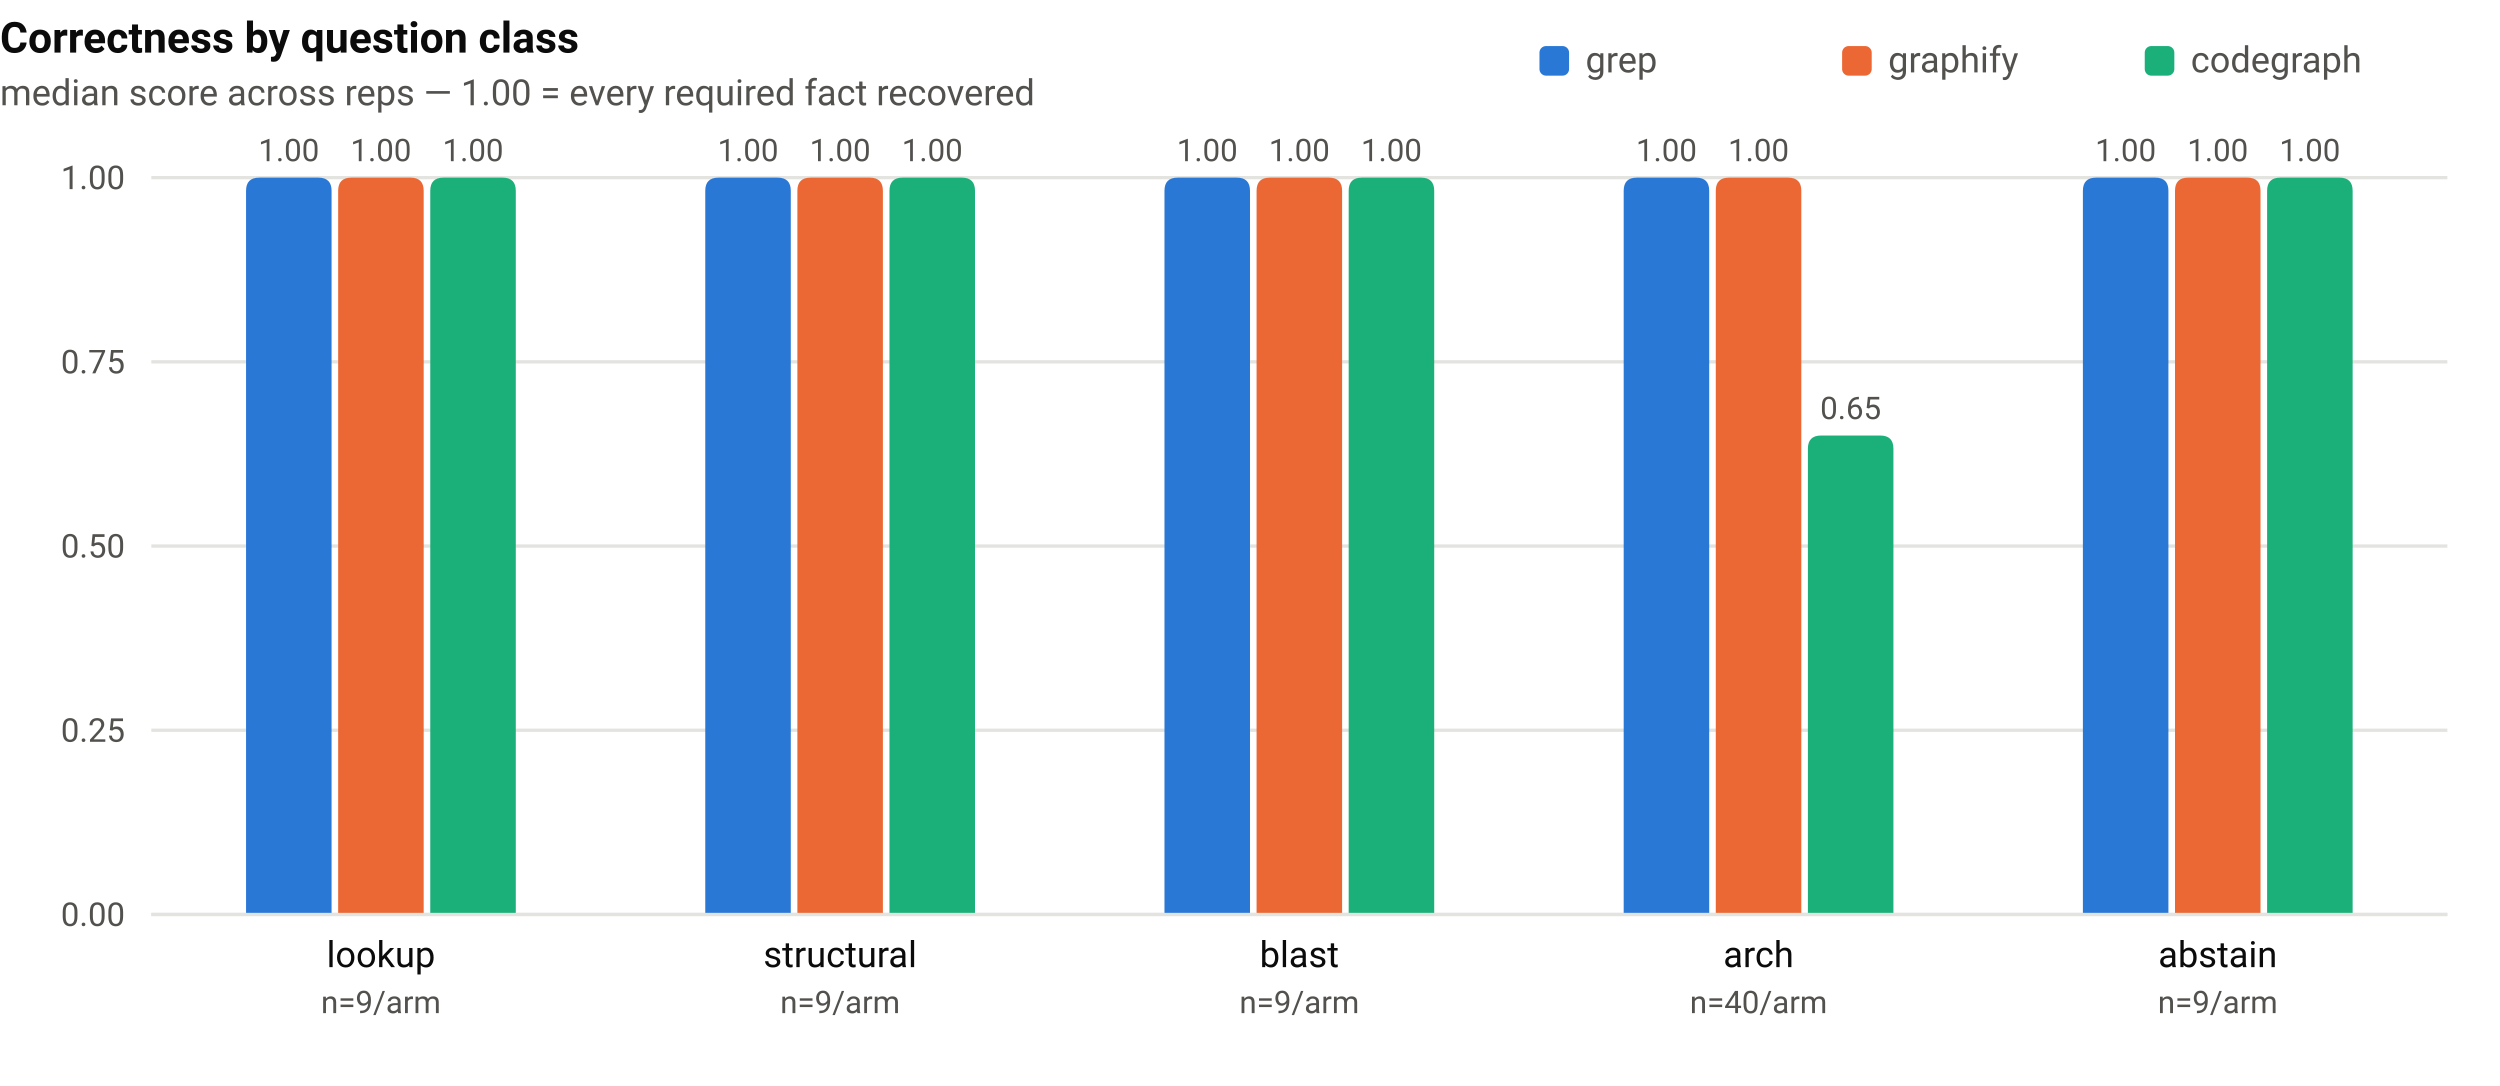
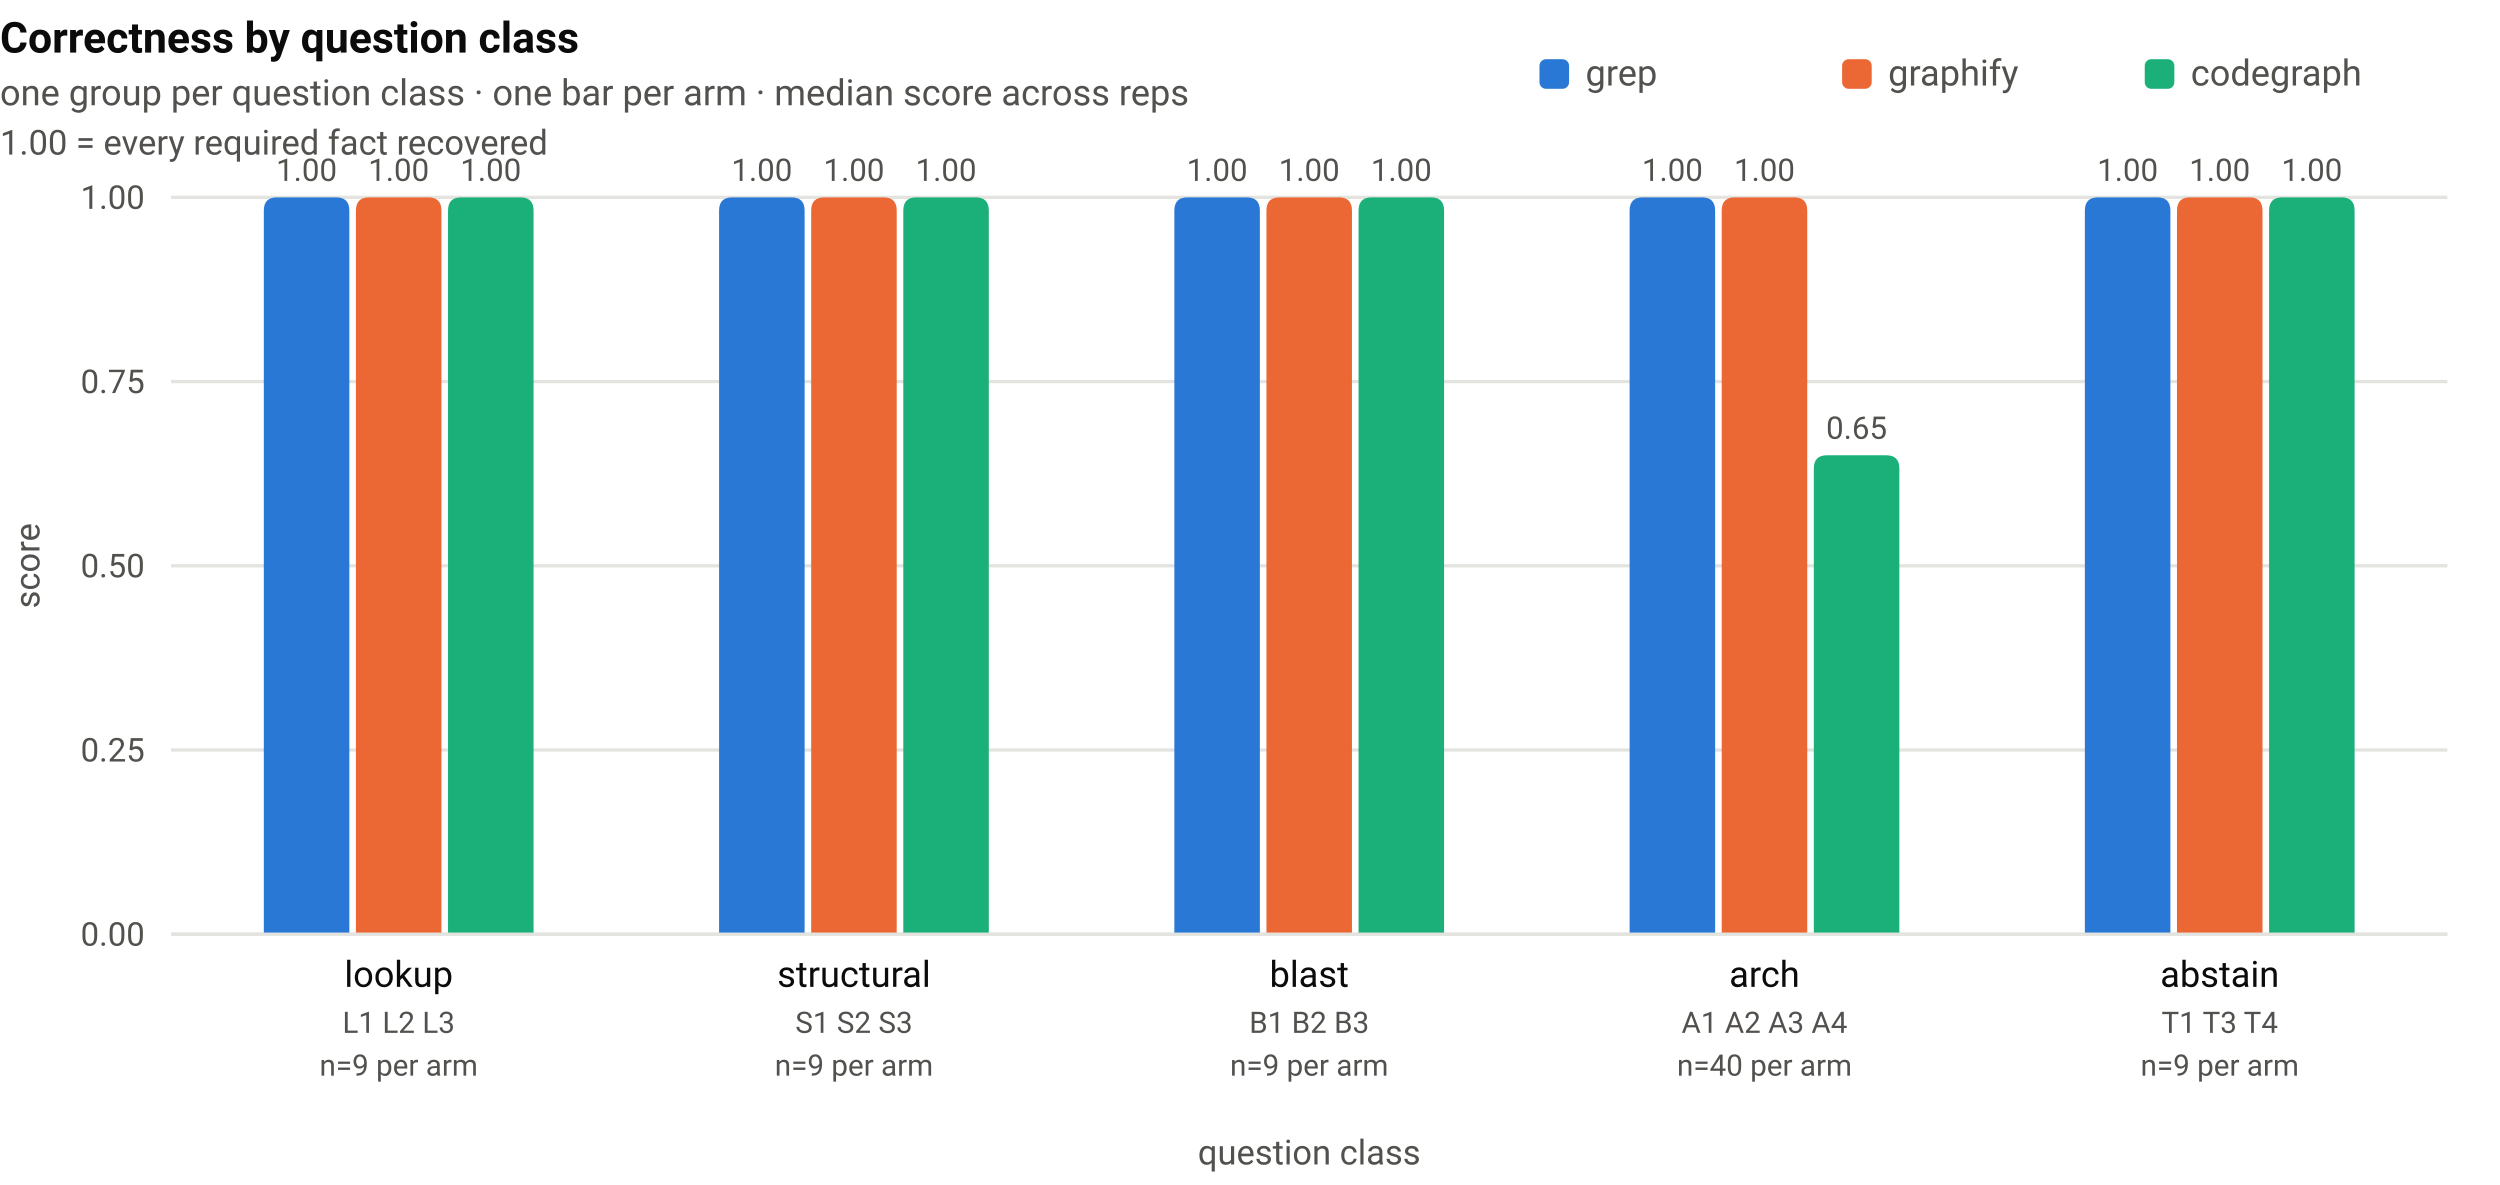
- <svg xmlns="http://www.w3.org/2000/svg" width="760" height="330" viewBox="0 0 760 330" font-family="system-ui,-apple-system,Segoe UI,Roboto,sans-serif" role="img">
+ <svg xmlns="http://www.w3.org/2000/svg" width="760" height="360" viewBox="0 0 760 360" font-family="system-ui,-apple-system,Segoe UI,Roboto,sans-serif" role="img">
  <text x="0" y="16" font-size="13" font-weight="600" fill="#0b0b0b">Correctness by question class</text>
-   <text x="0" y="32" font-size="11" fill="#52514e">median score across reps — 1.00 = every required fact recovered</text>
-   <rect x="468" y="14" width="9" height="9" rx="2" fill="#2a78d6" />
-   <text x="482" y="22" font-size="11" fill="#52514e">grep</text>
-   <rect x="560" y="14" width="9" height="9" rx="2" fill="#eb6834" />
-   <text x="574" y="22" font-size="11" fill="#52514e">graphify</text>
-   <rect x="652" y="14" width="9" height="9" rx="2" fill="#1baf7a" />
-   <text x="666" y="22" font-size="11" fill="#52514e">codegraph</text>
-   <line x1="46" y1="278" x2="744" y2="278" stroke="#e3e3e0" stroke-width="1" />
-   <text x="38" y="281.5" font-size="10" fill="#52514e" text-anchor="end">0.00</text>
-   <line x1="46" y1="222" x2="744" y2="222" stroke="#e3e3e0" stroke-width="1" />
-   <text x="38" y="225.5" font-size="10" fill="#52514e" text-anchor="end">0.25</text>
-   <line x1="46" y1="166" x2="744" y2="166" stroke="#e3e3e0" stroke-width="1" />
-   <text x="38" y="169.5" font-size="10" fill="#52514e" text-anchor="end">0.50</text>
-   <line x1="46" y1="110" x2="744" y2="110" stroke="#e3e3e0" stroke-width="1" />
-   <text x="38" y="113.5" font-size="10" fill="#52514e" text-anchor="end">0.75</text>
-   <line x1="46" y1="54" x2="744" y2="54" stroke="#e3e3e0" stroke-width="1" />
-   <text x="38" y="57.5" font-size="10" fill="#52514e" text-anchor="end">1.00</text>
-   <path d="M74.8 278 L74.8 58 Q74.8 54 78.8 54 L96.8 54 Q100.8 54 100.8 58 L100.8 278 Z" fill="#2a78d6" />
-   <text x="87.8" y="49" font-size="9.5" fill="#52514e" text-anchor="middle">1.00</text>
-   <path d="M102.8 278 L102.8 58 Q102.8 54 106.8 54 L124.8 54 Q128.8 54 128.8 58 L128.8 278 Z" fill="#eb6834" />
-   <text x="115.8" y="49" font-size="9.5" fill="#52514e" text-anchor="middle">1.00</text>
-   <path d="M130.8 278 L130.8 58 Q130.8 54 134.8 54 L152.8 54 Q156.8 54 156.8 58 L156.8 278 Z" fill="#1baf7a" />
-   <text x="143.8" y="49" font-size="9.5" fill="#52514e" text-anchor="middle">1.00</text>
-   <text x="115.8" y="294" font-size="11" fill="#0b0b0b" text-anchor="middle">lookup</text>
-   <text x="115.8" y="308" font-size="9.5" fill="#52514e" text-anchor="middle">n=9/arm</text>
-   <path d="M214.4 278 L214.4 58 Q214.4 54 218.4 54 L236.4 54 Q240.4 54 240.4 58 L240.4 278 Z" fill="#2a78d6" />
-   <text x="227.4" y="49" font-size="9.5" fill="#52514e" text-anchor="middle">1.00</text>
-   <path d="M242.4 278 L242.4 58 Q242.4 54 246.4 54 L264.4 54 Q268.4 54 268.4 58 L268.4 278 Z" fill="#eb6834" />
-   <text x="255.4" y="49" font-size="9.5" fill="#52514e" text-anchor="middle">1.00</text>
-   <path d="M270.4 278 L270.4 58 Q270.4 54 274.4 54 L292.4 54 Q296.4 54 296.4 58 L296.4 278 Z" fill="#1baf7a" />
-   <text x="283.4" y="49" font-size="9.5" fill="#52514e" text-anchor="middle">1.00</text>
-   <text x="255.4" y="294" font-size="11" fill="#0b0b0b" text-anchor="middle">structural</text>
-   <text x="255.4" y="308" font-size="9.5" fill="#52514e" text-anchor="middle">n=9/arm</text>
-   <path d="M354 278 L354 58 Q354 54 358 54 L376 54 Q380 54 380 58 L380 278 Z" fill="#2a78d6" />
-   <text x="367" y="49" font-size="9.5" fill="#52514e" text-anchor="middle">1.00</text>
-   <path d="M382 278 L382 58 Q382 54 386 54 L404 54 Q408 54 408 58 L408 278 Z" fill="#eb6834" />
-   <text x="395" y="49" font-size="9.5" fill="#52514e" text-anchor="middle">1.00</text>
-   <path d="M410 278 L410 58 Q410 54 414 54 L432 54 Q436 54 436 58 L436 278 Z" fill="#1baf7a" />
-   <text x="423" y="49" font-size="9.5" fill="#52514e" text-anchor="middle">1.00</text>
-   <text x="395" y="294" font-size="11" fill="#0b0b0b" text-anchor="middle">blast</text>
-   <text x="395" y="308" font-size="9.5" fill="#52514e" text-anchor="middle">n=9/arm</text>
-   <path d="M493.6 278 L493.6 58 Q493.6 54 497.6 54 L515.6 54 Q519.6 54 519.6 58 L519.6 278 Z" fill="#2a78d6" />
-   <text x="506.6" y="49" font-size="9.5" fill="#52514e" text-anchor="middle">1.00</text>
-   <path d="M521.6 278 L521.6 58 Q521.6 54 525.6 54 L543.6 54 Q547.6 54 547.6 58 L547.6 278 Z" fill="#eb6834" />
-   <text x="534.6" y="49" font-size="9.5" fill="#52514e" text-anchor="middle">1.00</text>
-   <path d="M549.6 278 L549.6 136.4 Q549.6 132.4 553.6 132.4 L571.6 132.4 Q575.6 132.4 575.6 136.4 L575.6 278 Z" fill="#1baf7a" />
-   <text x="562.6" y="127.4" font-size="9.5" fill="#52514e" text-anchor="middle">0.65</text>
-   <text x="534.6" y="294" font-size="11" fill="#0b0b0b" text-anchor="middle">arch</text>
-   <text x="534.6" y="308" font-size="9.5" fill="#52514e" text-anchor="middle">n=40/arm</text>
-   <path d="M633.2 278 L633.2 58 Q633.2 54 637.2 54 L655.2 54 Q659.2 54 659.2 58 L659.2 278 Z" fill="#2a78d6" />
-   <text x="646.2" y="49" font-size="9.5" fill="#52514e" text-anchor="middle">1.00</text>
-   <path d="M661.2 278 L661.2 58 Q661.2 54 665.2 54 L683.2 54 Q687.2 54 687.2 58 L687.2 278 Z" fill="#eb6834" />
-   <text x="674.2" y="49" font-size="9.5" fill="#52514e" text-anchor="middle">1.00</text>
-   <path d="M689.2 278 L689.2 58 Q689.2 54 693.2 54 L711.2 54 Q715.2 54 715.2 58 L715.2 278 Z" fill="#1baf7a" />
-   <text x="702.2" y="49" font-size="9.5" fill="#52514e" text-anchor="middle">1.00</text>
-   <text x="674.2" y="294" font-size="11" fill="#0b0b0b" text-anchor="middle">abstain</text>
-   <text x="674.2" y="308" font-size="9.5" fill="#52514e" text-anchor="middle">n=9/arm</text>
-   <line x1="46" y1="278" x2="744" y2="278" stroke="#e3e3e0" stroke-width="1" />
+   <text x="0" y="32" font-size="11" fill="#52514e">one group per question class · one bar per arm · median score across reps</text>
+   <text x="0" y="47" font-size="10.5" fill="#52514e">1.00 = every required fact recovered</text>
+   <rect x="468" y="18" width="9" height="9" rx="2" fill="#2a78d6" />
+   <text x="482" y="26" font-size="11" fill="#52514e">grep</text>
+   <rect x="560" y="18" width="9" height="9" rx="2" fill="#eb6834" />
+   <text x="574" y="26" font-size="11" fill="#52514e">graphify</text>
+   <rect x="652" y="18" width="9" height="9" rx="2" fill="#1baf7a" />
+   <text x="666" y="26" font-size="11" fill="#52514e">codegraph</text>
+   <line x1="52" y1="284" x2="744" y2="284" stroke="#e3e3e0" stroke-width="1" />
+   <text x="44" y="287.5" font-size="10" fill="#52514e" text-anchor="end">0.00</text>
+   <line x1="52" y1="228" x2="744" y2="228" stroke="#e3e3e0" stroke-width="1" />
+   <text x="44" y="231.5" font-size="10" fill="#52514e" text-anchor="end">0.25</text>
+   <line x1="52" y1="172" x2="744" y2="172" stroke="#e3e3e0" stroke-width="1" />
+   <text x="44" y="175.5" font-size="10" fill="#52514e" text-anchor="end">0.50</text>
+   <line x1="52" y1="116" x2="744" y2="116" stroke="#e3e3e0" stroke-width="1" />
+   <text x="44" y="119.5" font-size="10" fill="#52514e" text-anchor="end">0.75</text>
+   <line x1="52" y1="60" x2="744" y2="60" stroke="#e3e3e0" stroke-width="1" />
+   <text x="44" y="63.5" font-size="10" fill="#52514e" text-anchor="end">1.00</text>
+   <path d="M80.2 284 L80.2 64 Q80.2 60 84.2 60 L102.2 60 Q106.2 60 106.2 64 L106.2 284 Z" fill="#2a78d6" />
+   <text x="93.2" y="55" font-size="9.5" fill="#52514e" text-anchor="middle">1.00</text>
+   <path d="M108.2 284 L108.2 64 Q108.2 60 112.2 60 L130.2 60 Q134.2 60 134.2 64 L134.2 284 Z" fill="#eb6834" />
+   <text x="121.2" y="55" font-size="9.5" fill="#52514e" text-anchor="middle">1.00</text>
+   <path d="M136.2 284 L136.2 64 Q136.2 60 140.2 60 L158.2 60 Q162.2 60 162.2 64 L162.2 284 Z" fill="#1baf7a" />
+   <text x="149.2" y="55" font-size="9.5" fill="#52514e" text-anchor="middle">1.00</text>
+   <text x="121.2" y="300" font-size="11" fill="#0b0b0b" text-anchor="middle">lookup</text>
+   <text x="121.2" y="314" font-size="9" fill="#52514e" text-anchor="middle">L1 L2 L3</text>
+   <text x="121.2" y="327" font-size="9" fill="#52514e" text-anchor="middle">n=9 per arm</text>
+   <path d="M218.6 284 L218.6 64 Q218.6 60 222.6 60 L240.6 60 Q244.6 60 244.6 64 L244.6 284 Z" fill="#2a78d6" />
+   <text x="231.6" y="55" font-size="9.5" fill="#52514e" text-anchor="middle">1.00</text>
+   <path d="M246.6 284 L246.6 64 Q246.6 60 250.6 60 L268.6 60 Q272.6 60 272.6 64 L272.6 284 Z" fill="#eb6834" />
+   <text x="259.6" y="55" font-size="9.5" fill="#52514e" text-anchor="middle">1.00</text>
+   <path d="M274.6 284 L274.6 64 Q274.6 60 278.6 60 L296.6 60 Q300.6 60 300.6 64 L300.6 284 Z" fill="#1baf7a" />
+   <text x="287.6" y="55" font-size="9.5" fill="#52514e" text-anchor="middle">1.00</text>
+   <text x="259.6" y="300" font-size="11" fill="#0b0b0b" text-anchor="middle">structural</text>
+   <text x="259.6" y="314" font-size="9" fill="#52514e" text-anchor="middle">S1 S2 S3</text>
+   <text x="259.6" y="327" font-size="9" fill="#52514e" text-anchor="middle">n=9 per arm</text>
+   <path d="M357 284 L357 64 Q357 60 361 60 L379 60 Q383 60 383 64 L383 284 Z" fill="#2a78d6" />
+   <text x="370" y="55" font-size="9.5" fill="#52514e" text-anchor="middle">1.00</text>
+   <path d="M385 284 L385 64 Q385 60 389 60 L407 60 Q411 60 411 64 L411 284 Z" fill="#eb6834" />
+   <text x="398" y="55" font-size="9.5" fill="#52514e" text-anchor="middle">1.00</text>
+   <path d="M413 284 L413 64 Q413 60 417 60 L435 60 Q439 60 439 64 L439 284 Z" fill="#1baf7a" />
+   <text x="426" y="55" font-size="9.5" fill="#52514e" text-anchor="middle">1.00</text>
+   <text x="398" y="300" font-size="11" fill="#0b0b0b" text-anchor="middle">blast</text>
+   <text x="398" y="314" font-size="9" fill="#52514e" text-anchor="middle">B1 B2 B3</text>
+   <text x="398" y="327" font-size="9" fill="#52514e" text-anchor="middle">n=9 per arm</text>
+   <path d="M495.4 284 L495.4 64 Q495.4 60 499.4 60 L517.4 60 Q521.4 60 521.4 64 L521.4 284 Z" fill="#2a78d6" />
+   <text x="508.4" y="55" font-size="9.5" fill="#52514e" text-anchor="middle">1.00</text>
+   <path d="M523.4 284 L523.4 64 Q523.4 60 527.4 60 L545.4 60 Q549.4 60 549.4 64 L549.4 284 Z" fill="#eb6834" />
+   <text x="536.4" y="55" font-size="9.5" fill="#52514e" text-anchor="middle">1.00</text>
+   <path d="M551.4 284 L551.4 142.4 Q551.4 138.4 555.4 138.4 L573.4 138.4 Q577.4 138.4 577.4 142.4 L577.4 284 Z" fill="#1baf7a" />
+   <text x="564.4" y="133.4" font-size="9.5" fill="#52514e" text-anchor="middle">0.65</text>
+   <text x="536.4" y="300" font-size="11" fill="#0b0b0b" text-anchor="middle">arch</text>
+   <text x="536.4" y="314" font-size="9" fill="#52514e" text-anchor="middle">A1 A2 A3 A4</text>
+   <text x="536.4" y="327" font-size="9" fill="#52514e" text-anchor="middle">n=40 per arm</text>
+   <path d="M633.8 284 L633.8 64 Q633.8 60 637.8 60 L655.8 60 Q659.8 60 659.8 64 L659.8 284 Z" fill="#2a78d6" />
+   <text x="646.8" y="55" font-size="9.5" fill="#52514e" text-anchor="middle">1.00</text>
+   <path d="M661.8 284 L661.8 64 Q661.8 60 665.8 60 L683.8 60 Q687.8 60 687.8 64 L687.8 284 Z" fill="#eb6834" />
+   <text x="674.8" y="55" font-size="9.5" fill="#52514e" text-anchor="middle">1.00</text>
+   <path d="M689.8 284 L689.8 64 Q689.8 60 693.8 60 L711.8 60 Q715.8 60 715.8 64 L715.8 284 Z" fill="#1baf7a" />
+   <text x="702.8" y="55" font-size="9.5" fill="#52514e" text-anchor="middle">1.00</text>
+   <text x="674.8" y="300" font-size="11" fill="#0b0b0b" text-anchor="middle">abstain</text>
+   <text x="674.8" y="314" font-size="9" fill="#52514e" text-anchor="middle">T1 T3 T4</text>
+   <text x="674.8" y="327" font-size="9" fill="#52514e" text-anchor="middle">n=9 per arm</text>
+   <line x1="52" y1="284" x2="744" y2="284" stroke="#e3e3e0" stroke-width="1" />
+   <text x="398" y="354" font-size="10.5" fill="#52514e" text-anchor="middle">question class</text>
+   <text transform="translate(12,172) rotate(-90)" font-size="10.5" fill="#52514e" text-anchor="middle">score</text>
</svg>
